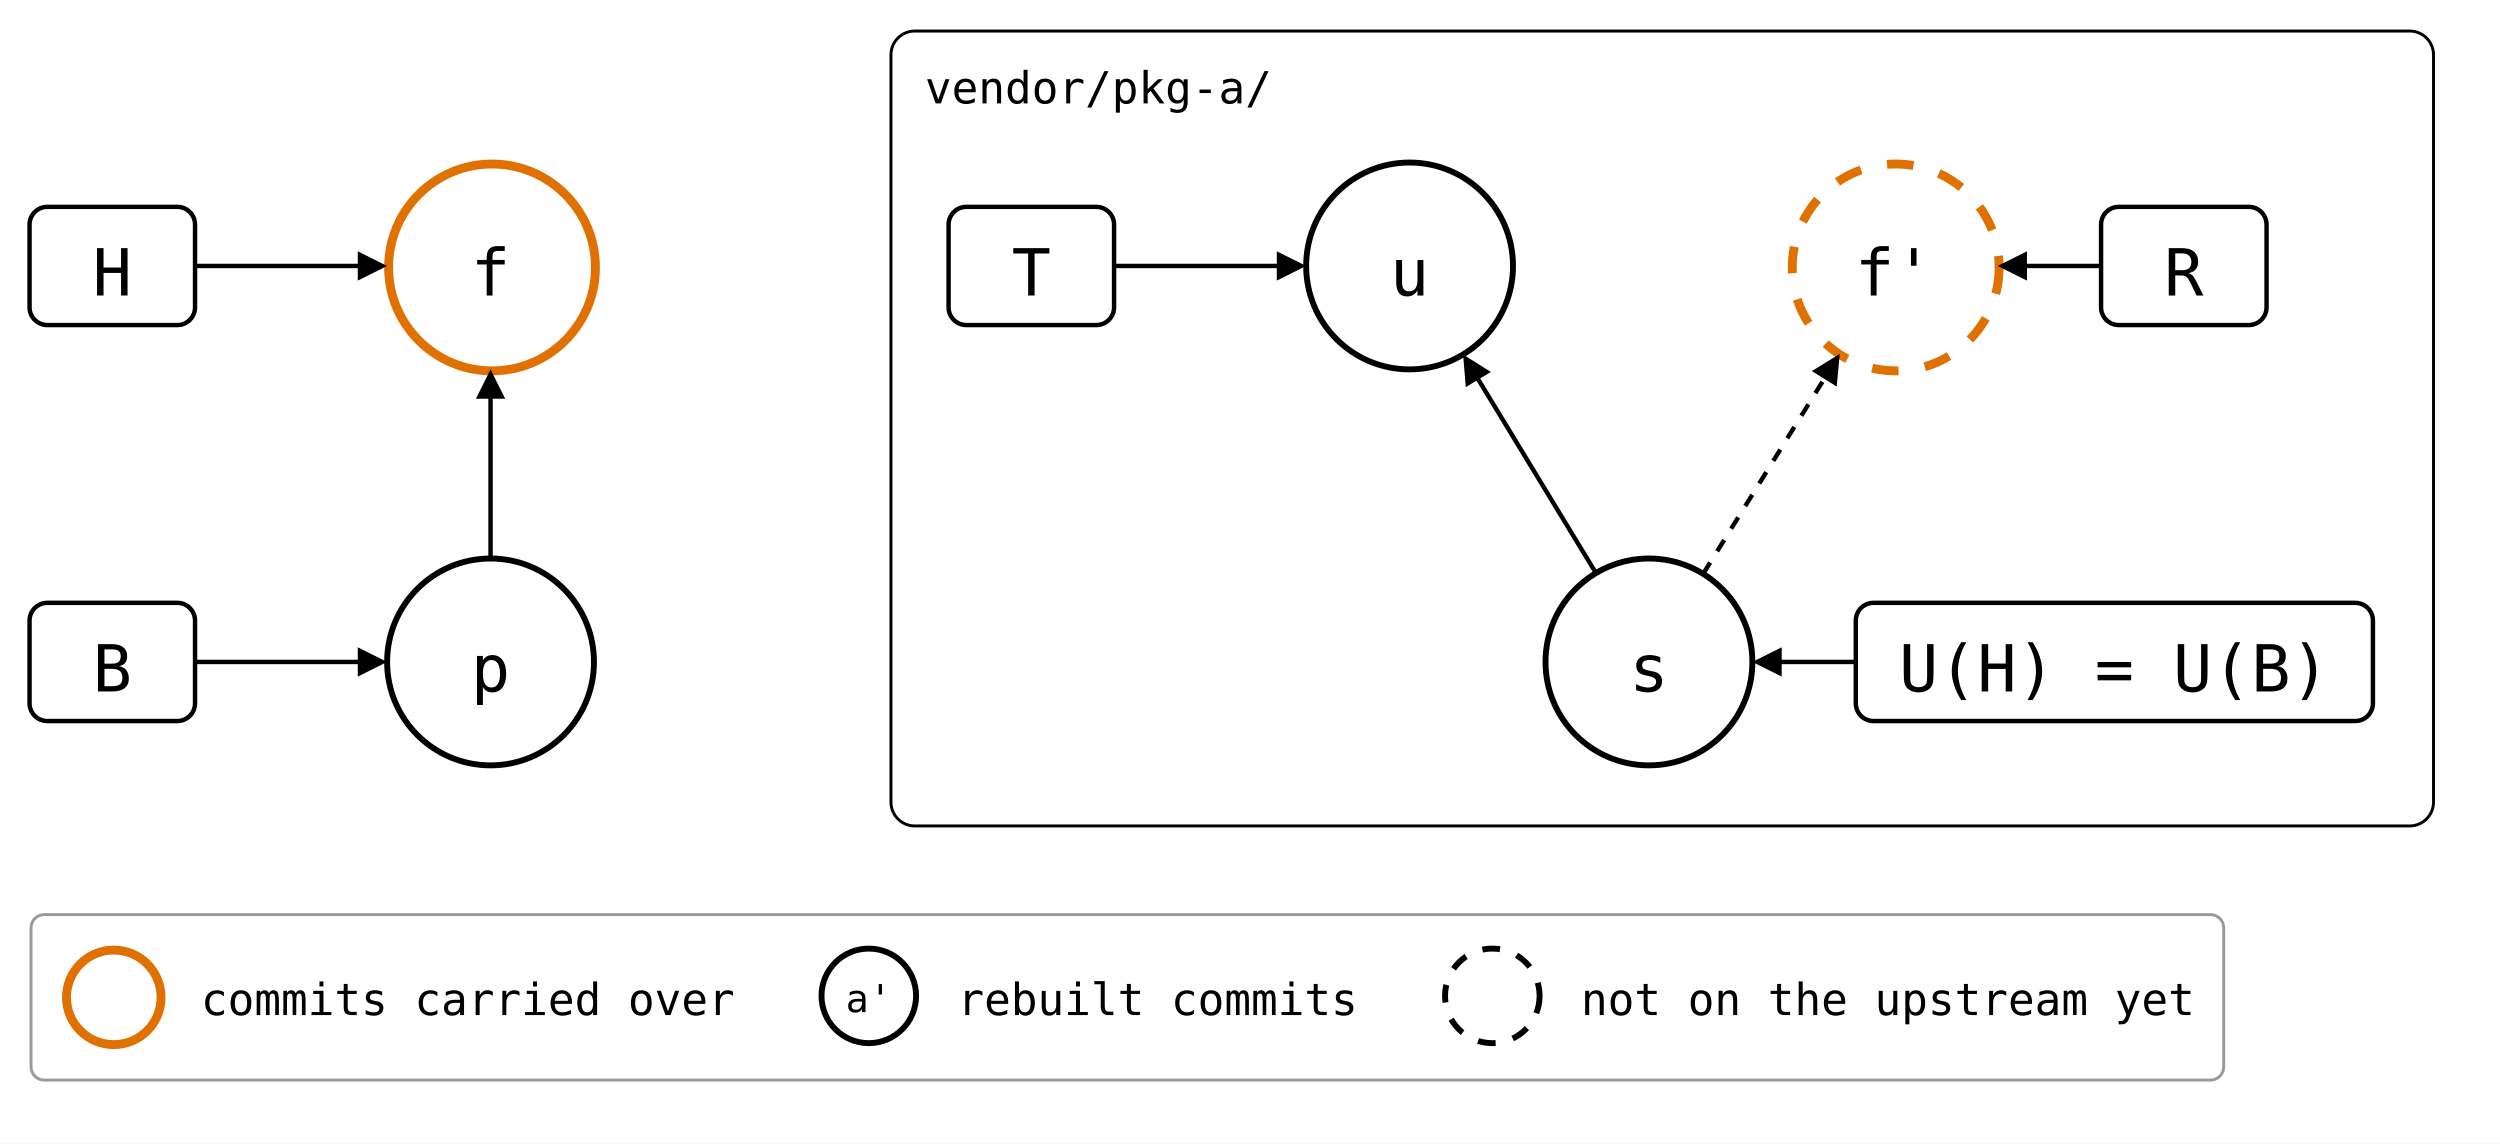
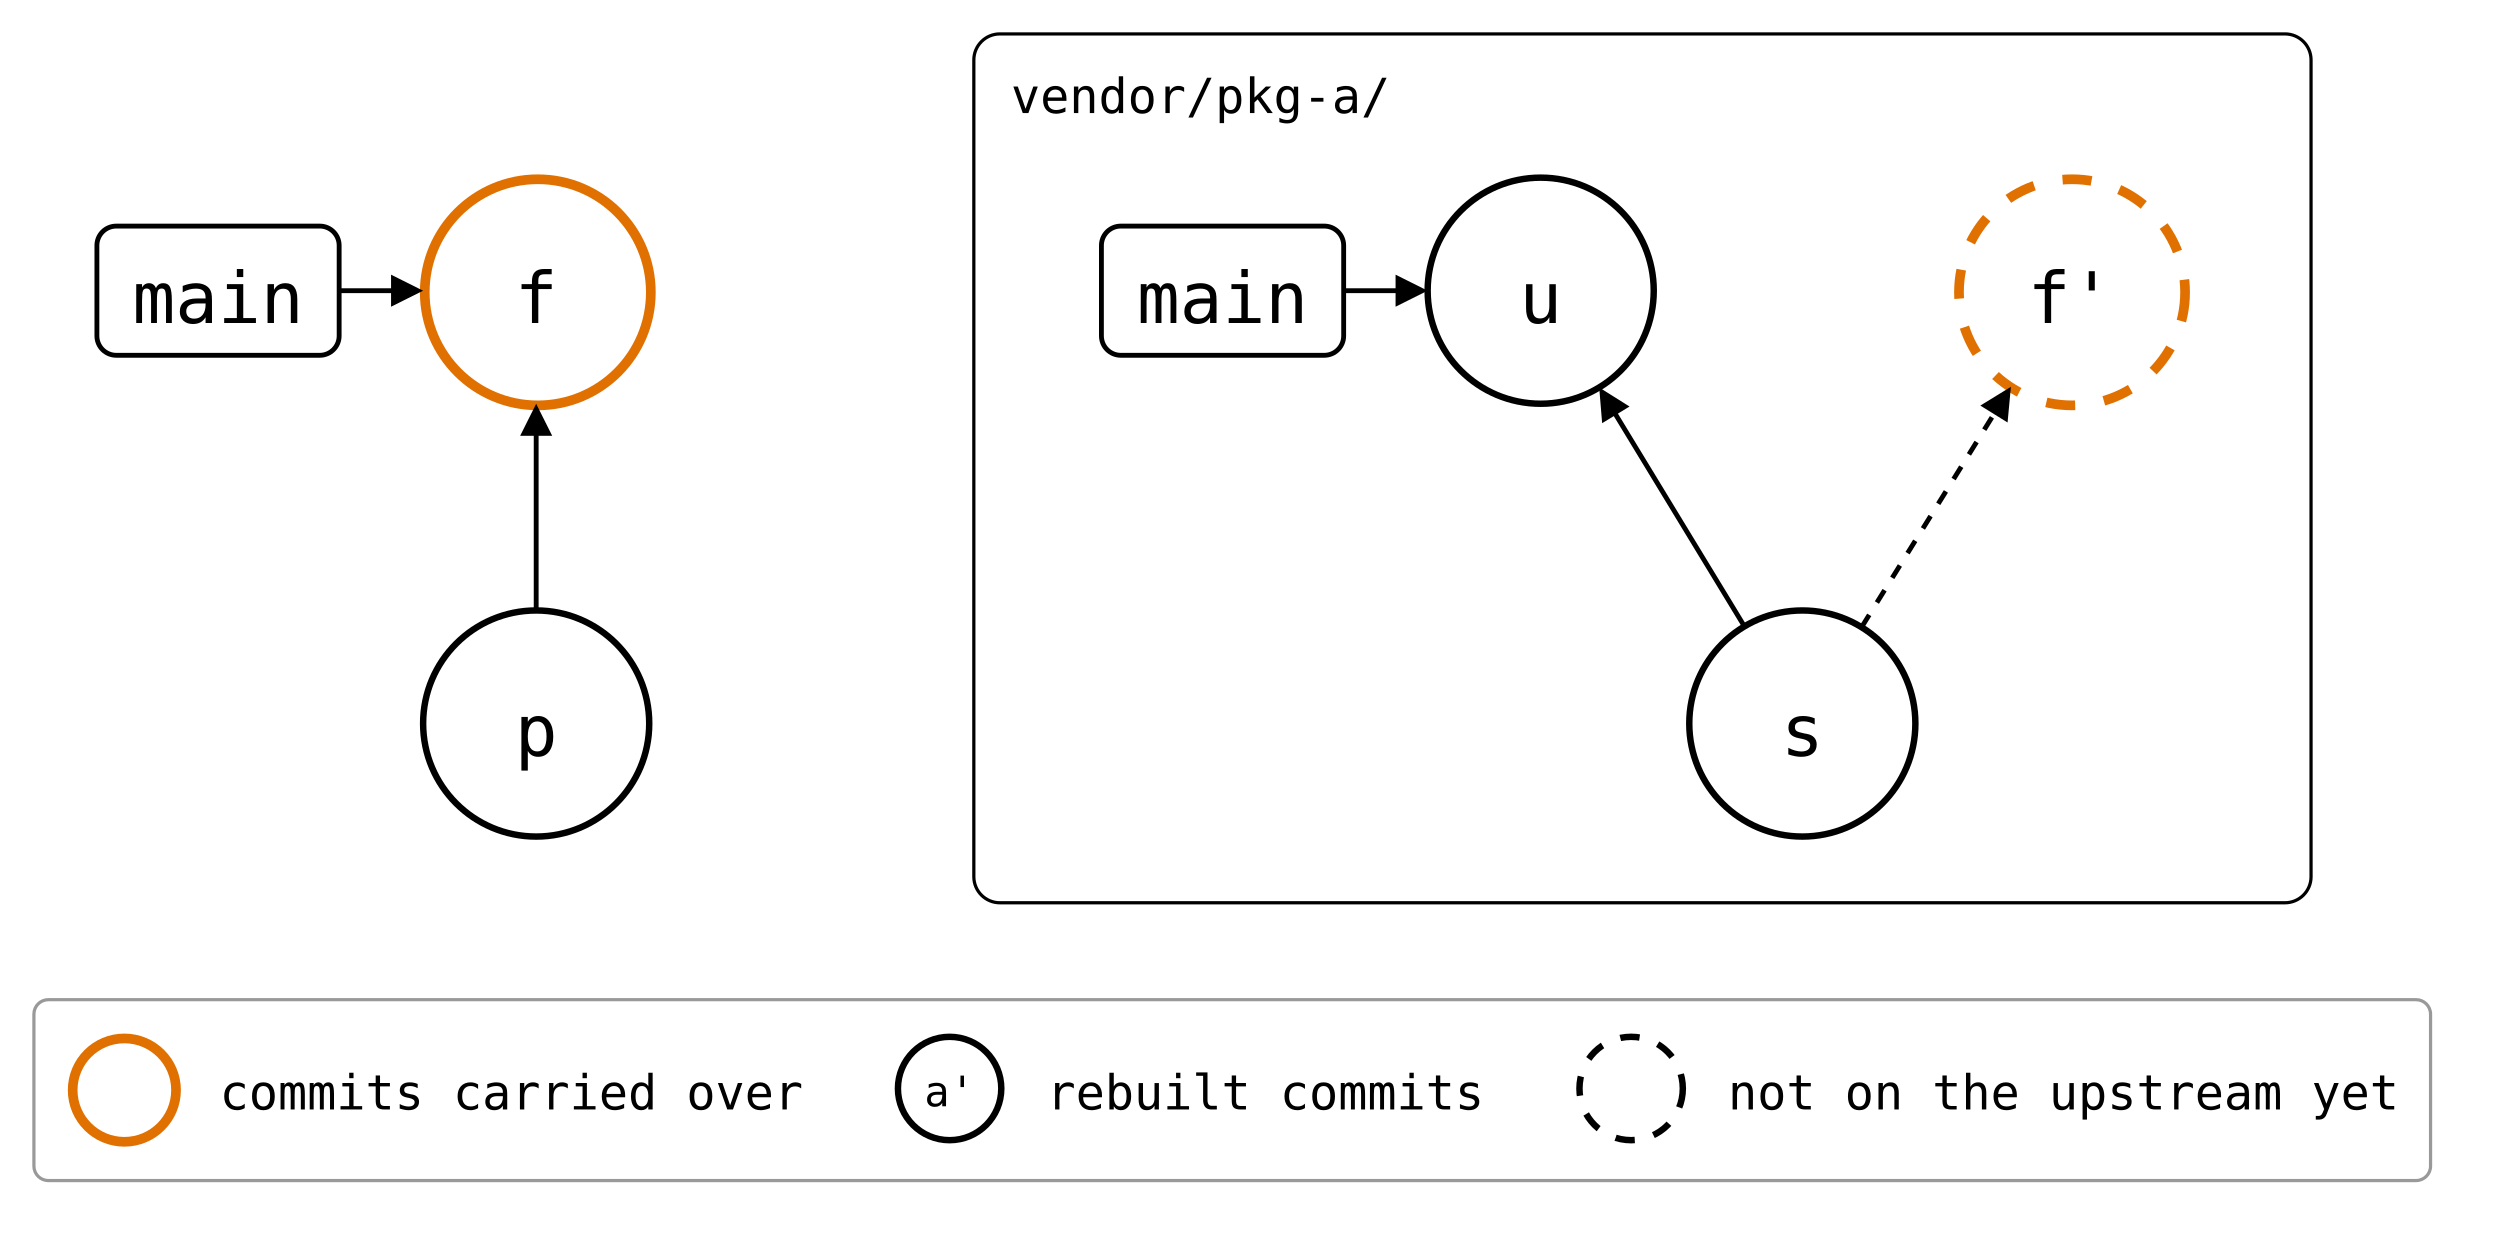
- <svg xmlns="http://www.w3.org/2000/svg" style="background: #ffffff; background-color: light-dark(#ffffff, #121212); color-scheme: light dark;" version="1.1" width="846px" height="387px" viewBox="0 0 846 387" id="ge-svg-QLMG8cBvVOILj_M0h8e5" content="&lt;mxfile host=&quot;Electron&quot;&gt;&#10;  &lt;diagram name=&quot;diverged&quot; id=&quot;diverged&quot;&gt;&#10;    &lt;mxGraphModel grid=&quot;0&quot; gridSize=&quot;10&quot; guides=&quot;1&quot; tooltips=&quot;1&quot; connect=&quot;1&quot; arrows=&quot;1&quot; fold=&quot;0&quot; page=&quot;0&quot; pageScale=&quot;1&quot; pageWidth=&quot;850&quot; pageHeight=&quot;1100&quot; background=&quot;#ffffff&quot; math=&quot;0&quot; shadow=&quot;0&quot;&gt;&#10;      &lt;root&gt;&#10;        &lt;mxCell id=&quot;0&quot; /&gt;&#10;        &lt;mxCell id=&quot;1&quot; parent=&quot;0&quot; /&gt;&#10;        &lt;mxCell id=&quot;lane&quot; parent=&quot;1&quot; style=&quot;rounded=1;arcSize=3;fillColor=none;strokeWidth=1;fontSize=15;verticalAlign=top;align=left;spacingLeft=10;spacingTop=4;fontFamily=Roboto Mono,monospace;&quot; value=&quot;vendor/pkg-a/&quot; vertex=&quot;1&quot;&gt;&#10;          &lt;mxGeometry height=&quot;269&quot; width=&quot;522&quot; x=&quot;399&quot; y=&quot;-15&quot; as=&quot;geometry&quot; /&gt;&#10;        &lt;/mxCell&gt;&#10;        &lt;mxCell id=&quot;p&quot; parent=&quot;1&quot; style=&quot;ellipse;aspect=fixed;strokeWidth=2;fontSize=22;fontFamily=Roboto Mono,monospace;&quot; value=&quot;p&quot; vertex=&quot;1&quot;&gt;&#10;          &lt;mxGeometry height=&quot;70&quot; width=&quot;70&quot; x=&quot;229&quot; y=&quot;164&quot; as=&quot;geometry&quot; /&gt;&#10;        &lt;/mxCell&gt;&#10;        &lt;mxCell id=&quot;f&quot; parent=&quot;1&quot; style=&quot;ellipse;aspect=fixed;fontSize=22;fontFamily=Roboto Mono,monospace;strokeColor=#E07000;strokeWidth=3;&quot; value=&quot;f&quot; vertex=&quot;1&quot;&gt;&#10;          &lt;mxGeometry height=&quot;70&quot; width=&quot;70&quot; x=&quot;229&quot; y=&quot;30&quot; as=&quot;geometry&quot; /&gt;&#10;        &lt;/mxCell&gt;&#10;        &lt;mxCell id=&quot;s&quot; parent=&quot;1&quot; style=&quot;ellipse;aspect=fixed;strokeWidth=2;fontSize=22;fontFamily=Roboto Mono,monospace;&quot; value=&quot;s&quot; vertex=&quot;1&quot;&gt;&#10;          &lt;mxGeometry height=&quot;70&quot; width=&quot;70&quot; x=&quot;621&quot; y=&quot;164&quot; as=&quot;geometry&quot; /&gt;&#10;        &lt;/mxCell&gt;&#10;        &lt;mxCell id=&quot;u&quot; parent=&quot;1&quot; style=&quot;ellipse;aspect=fixed;strokeWidth=2;fontSize=22;fontFamily=Roboto Mono,monospace;&quot; value=&quot;u&quot; vertex=&quot;1&quot;&gt;&#10;          &lt;mxGeometry height=&quot;70&quot; width=&quot;70&quot; x=&quot;540&quot; y=&quot;30&quot; as=&quot;geometry&quot; /&gt;&#10;        &lt;/mxCell&gt;&#10;        &lt;mxCell id=&quot;f_&quot; parent=&quot;1&quot; style=&quot;ellipse;aspect=fixed;fontSize=22;fontFamily=Roboto Mono,monospace;dashed=1;strokeColor=#E07000;strokeWidth=3;&quot; value=&quot;f&amp;#39;&quot; vertex=&quot;1&quot;&gt;&#10;          &lt;mxGeometry height=&quot;70&quot; width=&quot;70&quot; x=&quot;704&quot; y=&quot;30&quot; as=&quot;geometry&quot; /&gt;&#10;        &lt;/mxCell&gt;&#10;        &lt;mxCell id=&quot;box0&quot; parent=&quot;1&quot; style=&quot;rounded=1;strokeWidth=1.5;fontSize=22;fontFamily=Roboto Mono,monospace;&quot; value=&quot;H&quot; vertex=&quot;1&quot;&gt;&#10;          &lt;mxGeometry height=&quot;40&quot; width=&quot;56&quot; x=&quot;108&quot; y=&quot;45&quot; as=&quot;geometry&quot; /&gt;&#10;        &lt;/mxCell&gt;&#10;        &lt;mxCell id=&quot;box1&quot; parent=&quot;1&quot; style=&quot;rounded=1;strokeWidth=1.5;fontSize=22;fontFamily=Roboto Mono,monospace;&quot; value=&quot;B&quot; vertex=&quot;1&quot;&gt;&#10;          &lt;mxGeometry height=&quot;40&quot; width=&quot;56&quot; x=&quot;108&quot; y=&quot;179&quot; as=&quot;geometry&quot; /&gt;&#10;        &lt;/mxCell&gt;&#10;        &lt;mxCell id=&quot;box2&quot; parent=&quot;1&quot; style=&quot;rounded=1;strokeWidth=1.5;fontSize=22;fontFamily=Roboto Mono,monospace;&quot; value=&quot;T&quot; vertex=&quot;1&quot;&gt;&#10;          &lt;mxGeometry height=&quot;40&quot; width=&quot;56&quot; x=&quot;419&quot; y=&quot;45&quot; as=&quot;geometry&quot; /&gt;&#10;        &lt;/mxCell&gt;&#10;        &lt;mxCell id=&quot;box3&quot; parent=&quot;1&quot; style=&quot;rounded=1;strokeWidth=1.5;fontSize=22;fontFamily=Roboto Mono,monospace;&quot; value=&quot;R&quot; vertex=&quot;1&quot;&gt;&#10;          &lt;mxGeometry height=&quot;40&quot; width=&quot;56&quot; x=&quot;809&quot; y=&quot;45&quot; as=&quot;geometry&quot; /&gt;&#10;        &lt;/mxCell&gt;&#10;        &lt;mxCell id=&quot;box4&quot; parent=&quot;1&quot; style=&quot;rounded=1;strokeWidth=1.5;fontSize=22;fontFamily=Roboto Mono,monospace;&quot; value=&quot;U(H) = U(B)&quot; vertex=&quot;1&quot;&gt;&#10;          &lt;mxGeometry height=&quot;40&quot; width=&quot;175&quot; x=&quot;726&quot; y=&quot;179&quot; as=&quot;geometry&quot; /&gt;&#10;        &lt;/mxCell&gt;&#10;        &lt;mxCell id=&quot;e0&quot; edge=&quot;1&quot; parent=&quot;1&quot; source=&quot;p&quot; style=&quot;endArrow=block;endFill=1;html=1;strokeWidth=1.5;rounded=0;&quot; target=&quot;f&quot;&gt;&#10;          &lt;mxGeometry relative=&quot;1&quot; as=&quot;geometry&quot; /&gt;&#10;        &lt;/mxCell&gt;&#10;        &lt;mxCell id=&quot;e1&quot; edge=&quot;1&quot; parent=&quot;1&quot; source=&quot;s&quot; style=&quot;endArrow=block;endFill=1;html=1;strokeWidth=1.5;rounded=0;&quot; target=&quot;u&quot;&gt;&#10;          &lt;mxGeometry relative=&quot;1&quot; as=&quot;geometry&quot; /&gt;&#10;        &lt;/mxCell&gt;&#10;        &lt;mxCell id=&quot;e2&quot; edge=&quot;1&quot; parent=&quot;1&quot; source=&quot;s&quot; style=&quot;endArrow=block;endFill=1;html=1;strokeWidth=1.5;rounded=0;dashed=1;&quot; target=&quot;f_&quot;&gt;&#10;          &lt;mxGeometry relative=&quot;1&quot; as=&quot;geometry&quot; /&gt;&#10;        &lt;/mxCell&gt;&#10;        &lt;mxCell id=&quot;e3&quot; edge=&quot;1&quot; parent=&quot;1&quot; source=&quot;box0&quot; style=&quot;endArrow=block;endFill=1;html=1;strokeWidth=1.5;rounded=0;&quot; target=&quot;f&quot;&gt;&#10;          &lt;mxGeometry relative=&quot;1&quot; as=&quot;geometry&quot; /&gt;&#10;        &lt;/mxCell&gt;&#10;        &lt;mxCell id=&quot;e4&quot; edge=&quot;1&quot; parent=&quot;1&quot; source=&quot;box1&quot; style=&quot;endArrow=block;endFill=1;html=1;strokeWidth=1.5;rounded=0;&quot; target=&quot;p&quot;&gt;&#10;          &lt;mxGeometry relative=&quot;1&quot; as=&quot;geometry&quot; /&gt;&#10;        &lt;/mxCell&gt;&#10;        &lt;mxCell id=&quot;e5&quot; edge=&quot;1&quot; parent=&quot;1&quot; source=&quot;box2&quot; style=&quot;endArrow=block;endFill=1;html=1;strokeWidth=1.5;rounded=0;&quot; target=&quot;u&quot;&gt;&#10;          &lt;mxGeometry relative=&quot;1&quot; as=&quot;geometry&quot; /&gt;&#10;        &lt;/mxCell&gt;&#10;        &lt;mxCell id=&quot;e6&quot; edge=&quot;1&quot; parent=&quot;1&quot; source=&quot;box3&quot; style=&quot;endArrow=block;endFill=1;html=1;strokeWidth=1.5;rounded=0;&quot; target=&quot;f_&quot;&gt;&#10;          &lt;mxGeometry relative=&quot;1&quot; as=&quot;geometry&quot; /&gt;&#10;        &lt;/mxCell&gt;&#10;        &lt;mxCell id=&quot;e7&quot; edge=&quot;1&quot; parent=&quot;1&quot; source=&quot;box4&quot; style=&quot;endArrow=block;endFill=1;html=1;strokeWidth=1.5;rounded=0;&quot; target=&quot;s&quot;&gt;&#10;          &lt;mxGeometry relative=&quot;1&quot; as=&quot;geometry&quot; /&gt;&#10;        &lt;/mxCell&gt;&#10;        &lt;mxCell id=&quot;legend&quot; parent=&quot;1&quot; style=&quot;rounded=1;arcSize=8;fillColor=none;strokeColor=#999999;strokeWidth=1;legend=1;&quot; value=&quot;&quot; vertex=&quot;1&quot;&gt;&#10;          &lt;mxGeometry height=&quot;56&quot; width=&quot;742&quot; x=&quot;108&quot; y=&quot;284&quot; as=&quot;geometry&quot; /&gt;&#10;        &lt;/mxCell&gt;&#10;        &lt;mxCell id=&quot;legend_orange&quot; parent=&quot;legend&quot; style=&quot;ellipse;aspect=fixed;fontSize=13;fontFamily=Roboto Mono,monospace;strokeColor=#E07000;strokeWidth=3;&quot; value=&quot;&quot; vertex=&quot;1&quot;&gt;&#10;          &lt;mxGeometry height=&quot;32&quot; width=&quot;32&quot; x=&quot;12&quot; y=&quot;12&quot; as=&quot;geometry&quot; /&gt;&#10;        &lt;/mxCell&gt;&#10;        &lt;mxCell id=&quot;legend_orange_text&quot; parent=&quot;legend&quot; style=&quot;text;align=left;verticalAlign=middle;fontSize=15;fontFamily=Roboto Mono,monospace;&quot; value=&quot;commits carried over&quot; vertex=&quot;1&quot;&gt;&#10;          &lt;mxGeometry height=&quot;32&quot; width=&quot;180&quot; x=&quot;56&quot; y=&quot;12&quot; as=&quot;geometry&quot; /&gt;&#10;        &lt;/mxCell&gt;&#10;        &lt;mxCell id=&quot;legend_prime&quot; parent=&quot;legend&quot; style=&quot;ellipse;aspect=fixed;fontSize=13;fontFamily=Roboto Mono,monospace;strokeWidth=2;&quot; value=&quot;a&amp;#39;&quot; vertex=&quot;1&quot;&gt;&#10;          &lt;mxGeometry height=&quot;32&quot; width=&quot;32&quot; x=&quot;268&quot; y=&quot;12&quot; as=&quot;geometry&quot; /&gt;&#10;        &lt;/mxCell&gt;&#10;        &lt;mxCell id=&quot;legend_prime_text&quot; parent=&quot;legend&quot; style=&quot;text;align=left;verticalAlign=middle;fontSize=15;fontFamily=Roboto Mono,monospace;&quot; value=&quot;rebuilt commits&quot; vertex=&quot;1&quot;&gt;&#10;          &lt;mxGeometry height=&quot;32&quot; width=&quot;135&quot; x=&quot;312&quot; y=&quot;12&quot; as=&quot;geometry&quot; /&gt;&#10;        &lt;/mxCell&gt;&#10;        &lt;mxCell id=&quot;legend_dashed&quot; parent=&quot;legend&quot; style=&quot;ellipse;aspect=fixed;fontSize=13;fontFamily=Roboto Mono,monospace;strokeWidth=2;dashed=1;&quot; value=&quot;&quot; vertex=&quot;1&quot;&gt;&#10;          &lt;mxGeometry height=&quot;32&quot; width=&quot;32&quot; x=&quot;479&quot; y=&quot;12&quot; as=&quot;geometry&quot; /&gt;&#10;        &lt;/mxCell&gt;&#10;        &lt;mxCell id=&quot;legend_dashed_text&quot; parent=&quot;legend&quot; style=&quot;text;align=left;verticalAlign=middle;fontSize=15;fontFamily=Roboto Mono,monospace;&quot; value=&quot;not on the upstream yet&quot; vertex=&quot;1&quot;&gt;&#10;          &lt;mxGeometry height=&quot;32&quot; width=&quot;207&quot; x=&quot;523&quot; y=&quot;12&quot; as=&quot;geometry&quot; /&gt;&#10;        &lt;/mxCell&gt;&#10;      &lt;/root&gt;&#10;    &lt;/mxGraphModel&gt;&#10;  &lt;/diagram&gt;&#10;&lt;/mxfile&gt;&#10;">
-   <style type="text/css">@supports (color: light-dark(#000, #fff)) { #ge-svg-QLMG8cBvVOILj_M0h8e5 { --ge-adaptive-bg: light-dark(#ffffff, var(--ge-dark-color, #121212)); } }</style>
+ <svg xmlns="http://www.w3.org/2000/svg" style="background: #ffffff; background-color: light-dark(#ffffff, #121212); color-scheme: light dark;" version="1.1" width="774px" height="387px" viewBox="0 0 774 387" id="ge-svg-hE9VJ9VlzZrwF5HpSAvX" content="&lt;mxfile host=&quot;Electron&quot;&gt;&#10;  &lt;diagram name=&quot;diverged&quot; id=&quot;diverged&quot;&gt;&#10;    &lt;mxGraphModel dx=&quot;-503&quot; dy=&quot;-86&quot; grid=&quot;0&quot; gridSize=&quot;10&quot; guides=&quot;1&quot; tooltips=&quot;1&quot; connect=&quot;1&quot; arrows=&quot;1&quot; fold=&quot;0&quot; page=&quot;0&quot; pageScale=&quot;1&quot; pageWidth=&quot;850&quot; pageHeight=&quot;1100&quot; background=&quot;#ffffff&quot; math=&quot;0&quot; shadow=&quot;0&quot;&gt;&#10;      &lt;root&gt;&#10;        &lt;mxCell id=&quot;0&quot; /&gt;&#10;        &lt;mxCell id=&quot;1&quot; parent=&quot;0&quot; /&gt;&#10;        &lt;mxCell id=&quot;lane&quot; parent=&quot;1&quot; style=&quot;rounded=1;arcSize=3;fillColor=none;strokeWidth=1;fontSize=15;verticalAlign=top;align=left;spacingLeft=10;spacingTop=4;fontFamily=Roboto Mono,monospace;&quot; value=&quot;vendor/pkg-a/&quot; vertex=&quot;1&quot;&gt;&#10;          &lt;mxGeometry height=&quot;269&quot; width=&quot;414&quot; x=&quot;399&quot; y=&quot;-15&quot; as=&quot;geometry&quot; /&gt;&#10;        &lt;/mxCell&gt;&#10;        &lt;mxCell id=&quot;p&quot; parent=&quot;1&quot; style=&quot;ellipse;aspect=fixed;strokeWidth=2;fontSize=22;fontFamily=Roboto Mono,monospace;&quot; value=&quot;p&quot; vertex=&quot;1&quot;&gt;&#10;          &lt;mxGeometry height=&quot;70&quot; width=&quot;70&quot; x=&quot;229&quot; y=&quot;164&quot; as=&quot;geometry&quot; /&gt;&#10;        &lt;/mxCell&gt;&#10;        &lt;mxCell id=&quot;f&quot; parent=&quot;1&quot; style=&quot;ellipse;aspect=fixed;fontSize=22;fontFamily=Roboto Mono,monospace;strokeColor=#E07000;strokeWidth=3;&quot; value=&quot;f&quot; vertex=&quot;1&quot;&gt;&#10;          &lt;mxGeometry height=&quot;70&quot; width=&quot;70&quot; x=&quot;229&quot; y=&quot;30&quot; as=&quot;geometry&quot; /&gt;&#10;        &lt;/mxCell&gt;&#10;        &lt;mxCell id=&quot;s&quot; parent=&quot;1&quot; style=&quot;ellipse;aspect=fixed;strokeWidth=2;fontSize=22;fontFamily=Roboto Mono,monospace;&quot; value=&quot;s&quot; vertex=&quot;1&quot;&gt;&#10;          &lt;mxGeometry height=&quot;70&quot; width=&quot;70&quot; x=&quot;621&quot; y=&quot;164&quot; as=&quot;geometry&quot; /&gt;&#10;        &lt;/mxCell&gt;&#10;        &lt;mxCell id=&quot;u&quot; parent=&quot;1&quot; style=&quot;ellipse;aspect=fixed;strokeWidth=2;fontSize=22;fontFamily=Roboto Mono,monospace;&quot; value=&quot;u&quot; vertex=&quot;1&quot;&gt;&#10;          &lt;mxGeometry height=&quot;70&quot; width=&quot;70&quot; x=&quot;540&quot; y=&quot;30&quot; as=&quot;geometry&quot; /&gt;&#10;        &lt;/mxCell&gt;&#10;        &lt;mxCell id=&quot;f_&quot; parent=&quot;1&quot; style=&quot;ellipse;aspect=fixed;fontSize=22;fontFamily=Roboto Mono,monospace;dashed=1;strokeColor=#E07000;strokeWidth=3;&quot; value=&quot;f&amp;#39;&quot; vertex=&quot;1&quot;&gt;&#10;          &lt;mxGeometry height=&quot;70&quot; width=&quot;70&quot; x=&quot;704&quot; y=&quot;30&quot; as=&quot;geometry&quot; /&gt;&#10;        &lt;/mxCell&gt;&#10;        &lt;mxCell id=&quot;box0&quot; parent=&quot;1&quot; style=&quot;rounded=1;strokeWidth=1.5;fontSize=22;fontFamily=Roboto Mono,monospace;&quot; value=&quot;main&quot; vertex=&quot;1&quot;&gt;&#10;          &lt;mxGeometry height=&quot;40&quot; width=&quot;75&quot; x=&quot;128&quot; y=&quot;45&quot; as=&quot;geometry&quot; /&gt;&#10;        &lt;/mxCell&gt;&#10;        &lt;mxCell id=&quot;box2&quot; parent=&quot;1&quot; style=&quot;rounded=1;strokeWidth=1.5;fontSize=22;fontFamily=Roboto Mono,monospace;&quot; value=&quot;main&quot; vertex=&quot;1&quot;&gt;&#10;          &lt;mxGeometry height=&quot;40&quot; width=&quot;75&quot; x=&quot;439&quot; y=&quot;45&quot; as=&quot;geometry&quot; /&gt;&#10;        &lt;/mxCell&gt;&#10;        &lt;mxCell id=&quot;e0&quot; edge=&quot;1&quot; parent=&quot;1&quot; source=&quot;p&quot; style=&quot;endArrow=block;endFill=1;html=1;strokeWidth=1.5;rounded=0;&quot; target=&quot;f&quot;&gt;&#10;          &lt;mxGeometry relative=&quot;1&quot; as=&quot;geometry&quot; /&gt;&#10;        &lt;/mxCell&gt;&#10;        &lt;mxCell id=&quot;e1&quot; edge=&quot;1&quot; parent=&quot;1&quot; source=&quot;s&quot; style=&quot;endArrow=block;endFill=1;html=1;strokeWidth=1.5;rounded=0;&quot; target=&quot;u&quot;&gt;&#10;          &lt;mxGeometry relative=&quot;1&quot; as=&quot;geometry&quot; /&gt;&#10;        &lt;/mxCell&gt;&#10;        &lt;mxCell id=&quot;e2&quot; edge=&quot;1&quot; parent=&quot;1&quot; source=&quot;s&quot; style=&quot;endArrow=block;endFill=1;html=1;strokeWidth=1.5;rounded=0;dashed=1;&quot; target=&quot;f_&quot;&gt;&#10;          &lt;mxGeometry relative=&quot;1&quot; as=&quot;geometry&quot; /&gt;&#10;        &lt;/mxCell&gt;&#10;        &lt;mxCell id=&quot;e3&quot; edge=&quot;1&quot; parent=&quot;1&quot; source=&quot;box0&quot; style=&quot;endArrow=block;endFill=1;html=1;strokeWidth=1.5;rounded=0;&quot; target=&quot;f&quot;&gt;&#10;          &lt;mxGeometry relative=&quot;1&quot; as=&quot;geometry&quot; /&gt;&#10;        &lt;/mxCell&gt;&#10;        &lt;mxCell id=&quot;e5&quot; edge=&quot;1&quot; parent=&quot;1&quot; source=&quot;box2&quot; style=&quot;endArrow=block;endFill=1;html=1;strokeWidth=1.5;rounded=0;&quot; target=&quot;u&quot;&gt;&#10;          &lt;mxGeometry relative=&quot;1&quot; as=&quot;geometry&quot; /&gt;&#10;        &lt;/mxCell&gt;&#10;        &lt;mxCell id=&quot;legend&quot; parent=&quot;1&quot; style=&quot;rounded=1;arcSize=8;fillColor=none;strokeColor=#999999;strokeWidth=1;legend=1;&quot; value=&quot;&quot; vertex=&quot;1&quot;&gt;&#10;          &lt;mxGeometry height=&quot;56&quot; width=&quot;742&quot; x=&quot;108&quot; y=&quot;284&quot; as=&quot;geometry&quot; /&gt;&#10;        &lt;/mxCell&gt;&#10;        &lt;mxCell id=&quot;legend_orange&quot; parent=&quot;legend&quot; style=&quot;ellipse;aspect=fixed;fontSize=13;fontFamily=Roboto Mono,monospace;strokeColor=#E07000;strokeWidth=3;&quot; value=&quot;&quot; vertex=&quot;1&quot;&gt;&#10;          &lt;mxGeometry height=&quot;32&quot; width=&quot;32&quot; x=&quot;12&quot; y=&quot;12&quot; as=&quot;geometry&quot; /&gt;&#10;        &lt;/mxCell&gt;&#10;        &lt;mxCell id=&quot;legend_orange_text&quot; parent=&quot;legend&quot; style=&quot;text;align=left;verticalAlign=middle;fontSize=15;fontFamily=Roboto Mono,monospace;&quot; value=&quot;commits carried over&quot; vertex=&quot;1&quot;&gt;&#10;          &lt;mxGeometry height=&quot;32&quot; width=&quot;180&quot; x=&quot;56&quot; y=&quot;12&quot; as=&quot;geometry&quot; /&gt;&#10;        &lt;/mxCell&gt;&#10;        &lt;mxCell id=&quot;legend_prime&quot; parent=&quot;legend&quot; style=&quot;ellipse;aspect=fixed;fontSize=13;fontFamily=Roboto Mono,monospace;strokeWidth=2;&quot; value=&quot;a&amp;#39;&quot; vertex=&quot;1&quot;&gt;&#10;          &lt;mxGeometry height=&quot;32&quot; width=&quot;32&quot; x=&quot;268&quot; y=&quot;12&quot; as=&quot;geometry&quot; /&gt;&#10;        &lt;/mxCell&gt;&#10;        &lt;mxCell id=&quot;legend_prime_text&quot; parent=&quot;legend&quot; style=&quot;text;align=left;verticalAlign=middle;fontSize=15;fontFamily=Roboto Mono,monospace;&quot; value=&quot;rebuilt commits&quot; vertex=&quot;1&quot;&gt;&#10;          &lt;mxGeometry height=&quot;32&quot; width=&quot;135&quot; x=&quot;312&quot; y=&quot;12&quot; as=&quot;geometry&quot; /&gt;&#10;        &lt;/mxCell&gt;&#10;        &lt;mxCell id=&quot;legend_dashed&quot; parent=&quot;legend&quot; style=&quot;ellipse;aspect=fixed;fontSize=13;fontFamily=Roboto Mono,monospace;strokeWidth=2;dashed=1;&quot; value=&quot;&quot; vertex=&quot;1&quot;&gt;&#10;          &lt;mxGeometry height=&quot;32&quot; width=&quot;32&quot; x=&quot;479&quot; y=&quot;12&quot; as=&quot;geometry&quot; /&gt;&#10;        &lt;/mxCell&gt;&#10;        &lt;mxCell id=&quot;legend_dashed_text&quot; parent=&quot;legend&quot; style=&quot;text;align=left;verticalAlign=middle;fontSize=15;fontFamily=Roboto Mono,monospace;&quot; value=&quot;not on the upstream yet&quot; vertex=&quot;1&quot;&gt;&#10;          &lt;mxGeometry height=&quot;32&quot; width=&quot;207&quot; x=&quot;523&quot; y=&quot;12&quot; as=&quot;geometry&quot; /&gt;&#10;        &lt;/mxCell&gt;&#10;      &lt;/root&gt;&#10;    &lt;/mxGraphModel&gt;&#10;  &lt;/diagram&gt;&#10;&lt;/mxfile&gt;&#10;">
+   <style type="text/css">@supports (color: light-dark(#000, #fff)) { #ge-svg-hE9VJ9VlzZrwF5HpSAvX { --ge-adaptive-bg: light-dark(#ffffff, var(--ge-dark-color, #121212)); } }</style>
  <defs />
  <rect fill="#ffffff" width="100%" height="100%" x="0" y="0" style="fill: light-dark(rgb(255, 255, 255), rgb(18, 18, 18));" />
  <g>
    <g data-cell-id="0">
      <g data-cell-id="1">
        <g data-cell-id="lane">
          <g transform="translate(0.5,0.5)">
-             <rect x="301" y="10" width="522" height="269" rx="8.07" ry="8.07" fill="none" stroke="#000000" pointer-events="all" style="stroke: light-dark(rgb(0, 0, 0), rgb(255, 255, 255));" />
+             <rect x="301" y="10" width="414" height="269" rx="8.07" ry="8.07" fill="none" stroke="#000000" pointer-events="all" style="stroke: light-dark(rgb(0, 0, 0), rgb(255, 255, 255));" />
          </g>
          <g>
            <g fill="#000000" font-family="'Roboto Mono', monospace" text-anchor="start" font-size="15px" style="fill: light-dark(rgb(0, 0, 0), rgb(255, 255, 255));">
              <text x="313" y="35">vendor/pkg-a/</text>
            </g>
          </g>
        </g>
        <g data-cell-id="p">
          <g>
            <ellipse cx="166" cy="224" rx="35" ry="35" fill="#ffffff" stroke="#000000" stroke-width="2" pointer-events="all" style="fill: var(--ge-adaptive-bg, #ffffff); stroke: light-dark(rgb(0, 0, 0), rgb(255, 255, 255));" />
          </g>
          <g>
            <g fill="#000000" font-family="'Roboto Mono', monospace" text-anchor="middle" font-size="22px" style="fill: light-dark(rgb(0, 0, 0), rgb(255, 255, 255));">
              <text x="166" y="234">p</text>
            </g>
          </g>
        </g>
        <g data-cell-id="f">
          <g transform="translate(0.5,0.5)">
            <ellipse cx="166" cy="90" rx="35" ry="35" fill="#ffffff" stroke="#e07000" stroke-width="3" pointer-events="all" style="fill: var(--ge-adaptive-bg, #ffffff); stroke: light-dark(rgb(224, 112, 0), rgb(210, 114, 18));" />
          </g>
          <g>
            <g fill="#000000" font-family="'Roboto Mono', monospace" text-anchor="middle" font-size="22px" style="fill: light-dark(rgb(0, 0, 0), rgb(255, 255, 255));">
              <text x="166" y="100">f</text>
            </g>
          </g>
        </g>
        <g data-cell-id="s">
          <g>
            <ellipse cx="558" cy="224" rx="35" ry="35" fill="#ffffff" stroke="#000000" stroke-width="2" pointer-events="all" style="fill: var(--ge-adaptive-bg, #ffffff); stroke: light-dark(rgb(0, 0, 0), rgb(255, 255, 255));" />
          </g>
          <g>
            <g fill="#000000" font-family="'Roboto Mono', monospace" text-anchor="middle" font-size="22px" style="fill: light-dark(rgb(0, 0, 0), rgb(255, 255, 255));">
              <text x="558" y="234">s</text>
            </g>
          </g>
        </g>
        <g data-cell-id="u">
          <g>
            <ellipse cx="477" cy="90" rx="35" ry="35" fill="#ffffff" stroke="#000000" stroke-width="2" pointer-events="all" style="fill: var(--ge-adaptive-bg, #ffffff); stroke: light-dark(rgb(0, 0, 0), rgb(255, 255, 255));" />
          </g>
          <g>
            <g fill="#000000" font-family="'Roboto Mono', monospace" text-anchor="middle" font-size="22px" style="fill: light-dark(rgb(0, 0, 0), rgb(255, 255, 255));">
              <text x="477" y="100">u</text>
            </g>
          </g>
        </g>
        <g data-cell-id="f_">
          <g transform="translate(0.5,0.5)">
            <ellipse cx="641" cy="90" rx="35" ry="35" fill="#ffffff" stroke="#e07000" stroke-width="3" stroke-dasharray="9 9" pointer-events="all" style="fill: var(--ge-adaptive-bg, #ffffff); stroke: light-dark(rgb(224, 112, 0), rgb(210, 114, 18));" />
          </g>
          <g>
            <g fill="#000000" font-family="'Roboto Mono', monospace" text-anchor="middle" font-size="22px" style="fill: light-dark(rgb(0, 0, 0), rgb(255, 255, 255));">
              <text x="641" y="100">f'</text>
            </g>
          </g>
        </g>
        <g data-cell-id="box0">
          <g>
-             <rect x="10" y="70" width="56" height="40" rx="6" ry="6" fill="#ffffff" stroke="#000000" stroke-width="1.5" pointer-events="all" style="fill: var(--ge-adaptive-bg, #ffffff); stroke: light-dark(rgb(0, 0, 0), rgb(255, 255, 255));" />
+             <rect x="30" y="70" width="75" height="40" rx="6" ry="6" fill="#ffffff" stroke="#000000" stroke-width="1.5" pointer-events="all" style="fill: var(--ge-adaptive-bg, #ffffff); stroke: light-dark(rgb(0, 0, 0), rgb(255, 255, 255));" />
          </g>
          <g>
            <g fill="#000000" font-family="'Roboto Mono', monospace" text-anchor="middle" font-size="22px" style="fill: light-dark(rgb(0, 0, 0), rgb(255, 255, 255));">
-               <text x="38" y="100">H</text>
-             </g>
-           </g>
-         </g>
-         <g data-cell-id="box1">
-           <g>
-             <rect x="10" y="204" width="56" height="40" rx="6" ry="6" fill="#ffffff" stroke="#000000" stroke-width="1.5" pointer-events="all" style="fill: var(--ge-adaptive-bg, #ffffff); stroke: light-dark(rgb(0, 0, 0), rgb(255, 255, 255));" />
-           </g>
-           <g>
-             <g fill="#000000" font-family="'Roboto Mono', monospace" text-anchor="middle" font-size="22px" style="fill: light-dark(rgb(0, 0, 0), rgb(255, 255, 255));">
-               <text x="38" y="234">B</text>
+               <text x="67.5" y="100">main</text>
            </g>
          </g>
        </g>
        <g data-cell-id="box2">
          <g>
-             <rect x="321" y="70" width="56" height="40" rx="6" ry="6" fill="#ffffff" stroke="#000000" stroke-width="1.5" pointer-events="all" style="fill: var(--ge-adaptive-bg, #ffffff); stroke: light-dark(rgb(0, 0, 0), rgb(255, 255, 255));" />
+             <rect x="341" y="70" width="75" height="40" rx="6" ry="6" fill="#ffffff" stroke="#000000" stroke-width="1.5" pointer-events="all" style="fill: var(--ge-adaptive-bg, #ffffff); stroke: light-dark(rgb(0, 0, 0), rgb(255, 255, 255));" />
          </g>
          <g>
            <g fill="#000000" font-family="'Roboto Mono', monospace" text-anchor="middle" font-size="22px" style="fill: light-dark(rgb(0, 0, 0), rgb(255, 255, 255));">
-               <text x="349" y="100">T</text>
-             </g>
-           </g>
-         </g>
-         <g data-cell-id="box3">
-           <g>
-             <rect x="711" y="70" width="56" height="40" rx="6" ry="6" fill="#ffffff" stroke="#000000" stroke-width="1.5" pointer-events="all" style="fill: var(--ge-adaptive-bg, #ffffff); stroke: light-dark(rgb(0, 0, 0), rgb(255, 255, 255));" />
-           </g>
-           <g>
-             <g fill="#000000" font-family="'Roboto Mono', monospace" text-anchor="middle" font-size="22px" style="fill: light-dark(rgb(0, 0, 0), rgb(255, 255, 255));">
-               <text x="739" y="100">R</text>
-             </g>
-           </g>
-         </g>
-         <g data-cell-id="box4">
-           <g>
-             <rect x="628" y="204" width="175" height="40" rx="6" ry="6" fill="#ffffff" stroke="#000000" stroke-width="1.5" pointer-events="all" style="fill: var(--ge-adaptive-bg, #ffffff); stroke: light-dark(rgb(0, 0, 0), rgb(255, 255, 255));" />
-           </g>
-           <g>
-             <g fill="#000000" font-family="'Roboto Mono', monospace" text-anchor="middle" font-size="22px" style="fill: light-dark(rgb(0, 0, 0), rgb(255, 255, 255));">
-               <text x="715.5" y="234">U(H) = U(B)</text>
+               <text x="378.5" y="100">main</text>
            </g>
          </g>
        </g>
        <g data-cell-id="e0">
          <g>
            <path d="M 166 189 L 166 134.18" fill="none" stroke="#000000" stroke-width="1.5" stroke-miterlimit="10" pointer-events="stroke" style="stroke: light-dark(rgb(0, 0, 0), rgb(255, 255, 255));" />
            <path d="M 166 126.68 L 169.75 134.18 L 162.25 134.18 Z" fill="#000000" stroke="#000000" stroke-width="1.5" stroke-miterlimit="10" pointer-events="all" style="fill: light-dark(rgb(0, 0, 0), rgb(255, 255, 255)); stroke: light-dark(rgb(0, 0, 0), rgb(255, 255, 255));" />
          </g>
        </g>
        <g data-cell-id="e1">
          <g>
            <path d="M 540.08 193.94 L 499.87 127.79" fill="none" stroke="#000000" stroke-width="1.5" stroke-miterlimit="10" pointer-events="stroke" style="stroke: light-dark(rgb(0, 0, 0), rgb(255, 255, 255));" />
            <path d="M 495.98 121.39 L 503.08 125.85 L 496.67 129.74 Z" fill="#000000" stroke="#000000" stroke-width="1.5" stroke-miterlimit="10" pointer-events="all" style="fill: light-dark(rgb(0, 0, 0), rgb(255, 255, 255)); stroke: light-dark(rgb(0, 0, 0), rgb(255, 255, 255));" />
          </g>
        </g>
        <g data-cell-id="e2">
          <g>
            <path d="M 576.34 194.19 L 617.73 127.55" fill="none" stroke="#000000" stroke-width="1.5" stroke-miterlimit="10" stroke-dasharray="4.5 4.5" pointer-events="stroke" style="stroke: light-dark(rgb(0, 0, 0), rgb(255, 255, 255));" />
            <path d="M 621.69 121.18 L 620.91 129.53 L 614.54 125.57 Z" fill="#000000" stroke="#000000" stroke-width="1.5" stroke-miterlimit="10" pointer-events="all" style="fill: light-dark(rgb(0, 0, 0), rgb(255, 255, 255)); stroke: light-dark(rgb(0, 0, 0), rgb(255, 255, 255));" />
          </g>
        </g>
        <g data-cell-id="e3">
          <g>
-             <path d="M 66 90 L 121.82 90" fill="none" stroke="#000000" stroke-width="1.5" stroke-miterlimit="10" pointer-events="stroke" style="stroke: light-dark(rgb(0, 0, 0), rgb(255, 255, 255));" />
+             <path d="M 105 90 L 121.82 90" fill="none" stroke="#000000" stroke-width="1.5" stroke-miterlimit="10" pointer-events="stroke" style="stroke: light-dark(rgb(0, 0, 0), rgb(255, 255, 255));" />
            <path d="M 129.32 90 L 121.82 93.75 L 121.82 86.25 Z" fill="#000000" stroke="#000000" stroke-width="1.5" stroke-miterlimit="10" pointer-events="all" style="fill: light-dark(rgb(0, 0, 0), rgb(255, 255, 255)); stroke: light-dark(rgb(0, 0, 0), rgb(255, 255, 255));" />
-           </g>
-         </g>
-         <g data-cell-id="e4">
-           <g>
-             <path d="M 66 224 L 121.82 224" fill="none" stroke="#000000" stroke-width="1.5" stroke-miterlimit="10" pointer-events="stroke" style="stroke: light-dark(rgb(0, 0, 0), rgb(255, 255, 255));" />
-             <path d="M 129.32 224 L 121.82 227.75 L 121.82 220.25 Z" fill="#000000" stroke="#000000" stroke-width="1.5" stroke-miterlimit="10" pointer-events="all" style="fill: light-dark(rgb(0, 0, 0), rgb(255, 255, 255)); stroke: light-dark(rgb(0, 0, 0), rgb(255, 255, 255));" />
          </g>
        </g>
        <g data-cell-id="e5">
          <g>
-             <path d="M 377 90 L 432.82 90" fill="none" stroke="#000000" stroke-width="1.5" stroke-miterlimit="10" pointer-events="stroke" style="stroke: light-dark(rgb(0, 0, 0), rgb(255, 255, 255));" />
+             <path d="M 416 90 L 432.82 90" fill="none" stroke="#000000" stroke-width="1.5" stroke-miterlimit="10" pointer-events="stroke" style="stroke: light-dark(rgb(0, 0, 0), rgb(255, 255, 255));" />
            <path d="M 440.32 90 L 432.82 93.75 L 432.82 86.25 Z" fill="#000000" stroke="#000000" stroke-width="1.5" stroke-miterlimit="10" pointer-events="all" style="fill: light-dark(rgb(0, 0, 0), rgb(255, 255, 255)); stroke: light-dark(rgb(0, 0, 0), rgb(255, 255, 255));" />
-           </g>
-         </g>
-         <g data-cell-id="e6">
-           <g>
-             <path d="M 711 90 L 685.18 90" fill="none" stroke="#000000" stroke-width="1.5" stroke-miterlimit="10" pointer-events="stroke" style="stroke: light-dark(rgb(0, 0, 0), rgb(255, 255, 255));" />
-             <path d="M 677.68 90 L 685.18 86.25 L 685.18 93.75 Z" fill="#000000" stroke="#000000" stroke-width="1.5" stroke-miterlimit="10" pointer-events="all" style="fill: light-dark(rgb(0, 0, 0), rgb(255, 255, 255)); stroke: light-dark(rgb(0, 0, 0), rgb(255, 255, 255));" />
-           </g>
-         </g>
-         <g data-cell-id="e7">
-           <g>
-             <path d="M 628 224 L 602.18 224" fill="none" stroke="#000000" stroke-width="1.5" stroke-miterlimit="10" pointer-events="stroke" style="stroke: light-dark(rgb(0, 0, 0), rgb(255, 255, 255));" />
-             <path d="M 594.68 224 L 602.18 220.25 L 602.18 227.75 Z" fill="#000000" stroke="#000000" stroke-width="1.5" stroke-miterlimit="10" pointer-events="all" style="fill: light-dark(rgb(0, 0, 0), rgb(255, 255, 255)); stroke: light-dark(rgb(0, 0, 0), rgb(255, 255, 255));" />
          </g>
        </g>
        <g data-cell-id="legend">
          <g transform="translate(0.5,0.5)">
            <rect x="10" y="309" width="742" height="56" rx="4.48" ry="4.48" fill="none" stroke="#999999" pointer-events="all" style="stroke: light-dark(rgb(153, 153, 153), rgb(106, 106, 106));" />
          </g>
          <g data-cell-id="legend_orange">
            <g transform="translate(0.5,0.5)">
              <ellipse cx="38" cy="337" rx="16" ry="16" fill="#ffffff" stroke="#e07000" stroke-width="3" pointer-events="all" style="fill: var(--ge-adaptive-bg, #ffffff); stroke: light-dark(rgb(224, 112, 0), rgb(210, 114, 18));" />
            </g>
          </g>
          <g data-cell-id="legend_orange_text">
            <g>
              <rect x="66" y="321" width="180" height="32" fill="none" stroke="none" pointer-events="all" />
            </g>
            <g>
              <g fill="#000000" font-family="'Roboto Mono', monospace" text-anchor="start" font-size="15px" style="fill: light-dark(rgb(0, 0, 0), rgb(255, 255, 255));">
                <text x="68" y="343.5">commits carried over</text>
              </g>
            </g>
          </g>
          <g data-cell-id="legend_prime">
            <g>
              <ellipse cx="294" cy="337" rx="16" ry="16" fill="#ffffff" stroke="#000000" stroke-width="2" pointer-events="all" style="fill: var(--ge-adaptive-bg, #ffffff); stroke: light-dark(rgb(0, 0, 0), rgb(255, 255, 255));" />
            </g>
            <g>
              <g fill="#000000" font-family="'Roboto Mono', monospace" text-anchor="middle" font-size="13px" style="fill: light-dark(rgb(0, 0, 0), rgb(255, 255, 255));">
                <text x="294" y="342.5">a'</text>
              </g>
            </g>
          </g>
          <g data-cell-id="legend_prime_text">
            <g>
              <rect x="322" y="321" width="135" height="32" fill="none" stroke="none" pointer-events="all" />
            </g>
            <g>
              <g fill="#000000" font-family="'Roboto Mono', monospace" text-anchor="start" font-size="15px" style="fill: light-dark(rgb(0, 0, 0), rgb(255, 255, 255));">
                <text x="324" y="343.5">rebuilt commits</text>
              </g>
            </g>
          </g>
          <g data-cell-id="legend_dashed">
            <g>
              <ellipse cx="505" cy="337" rx="16" ry="16" fill="#ffffff" stroke="#000000" stroke-width="2" stroke-dasharray="6 6" pointer-events="all" style="fill: var(--ge-adaptive-bg, #ffffff); stroke: light-dark(rgb(0, 0, 0), rgb(255, 255, 255));" />
            </g>
          </g>
          <g data-cell-id="legend_dashed_text">
            <g>
              <rect x="533" y="321" width="207" height="32" fill="none" stroke="none" pointer-events="all" />
            </g>
            <g>
              <g fill="#000000" font-family="'Roboto Mono', monospace" text-anchor="start" font-size="15px" style="fill: light-dark(rgb(0, 0, 0), rgb(255, 255, 255));">
                <text x="535" y="343.5">not on the upstream yet</text>
              </g>
            </g>
          </g>
        </g>
      </g>
    </g>
  </g>
</svg>
